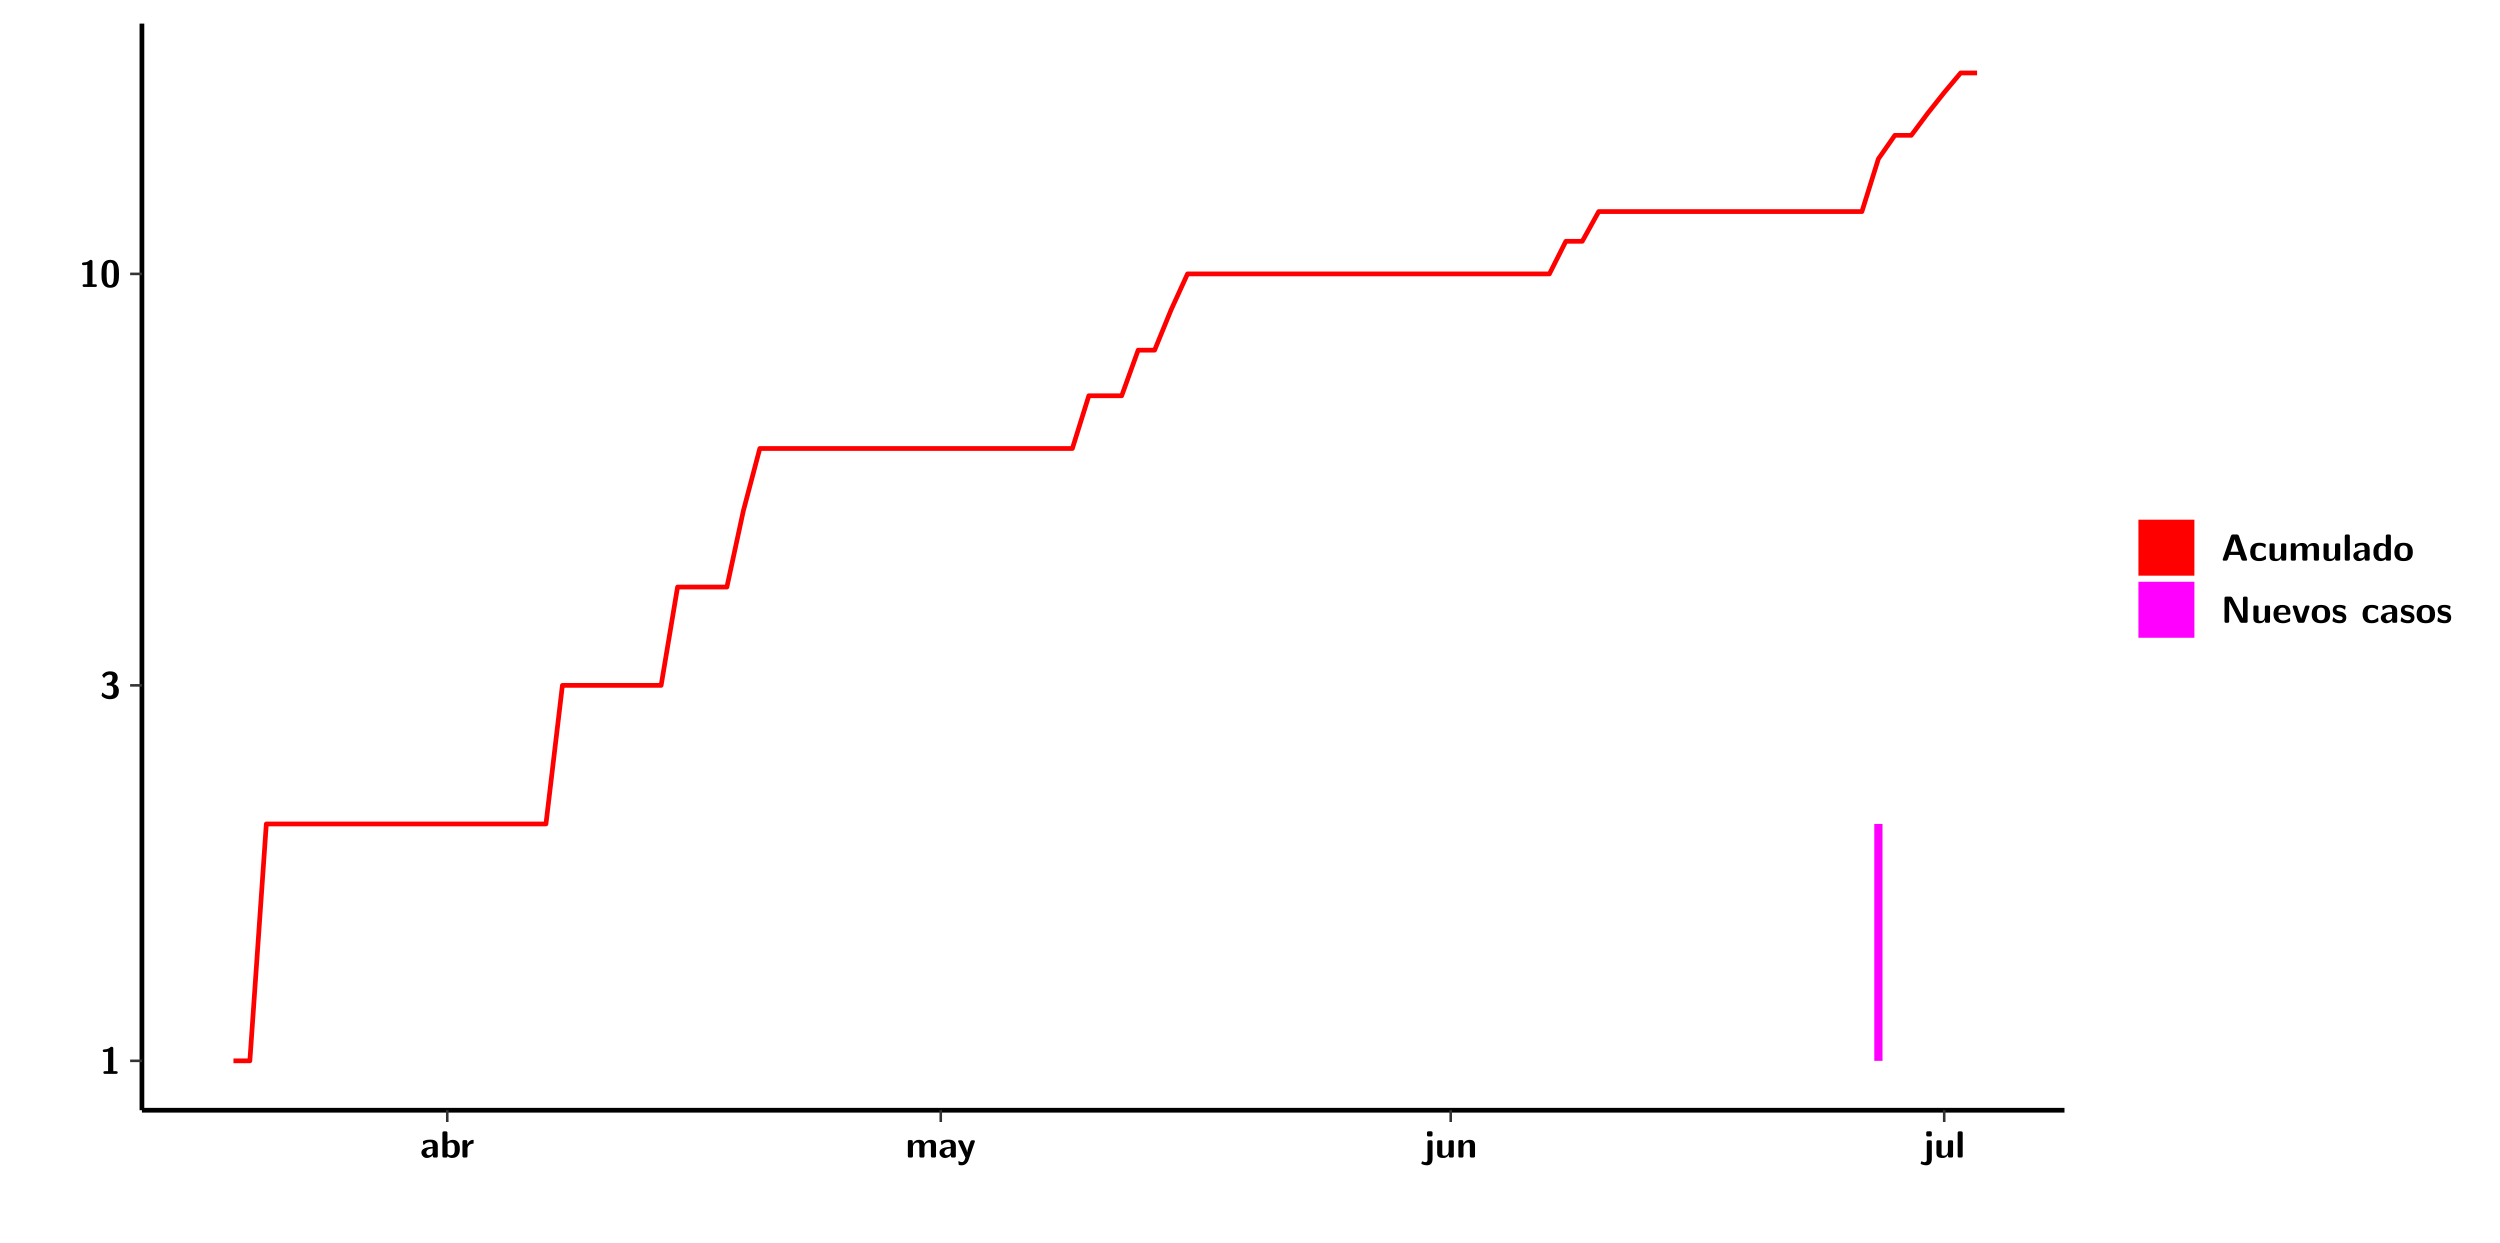
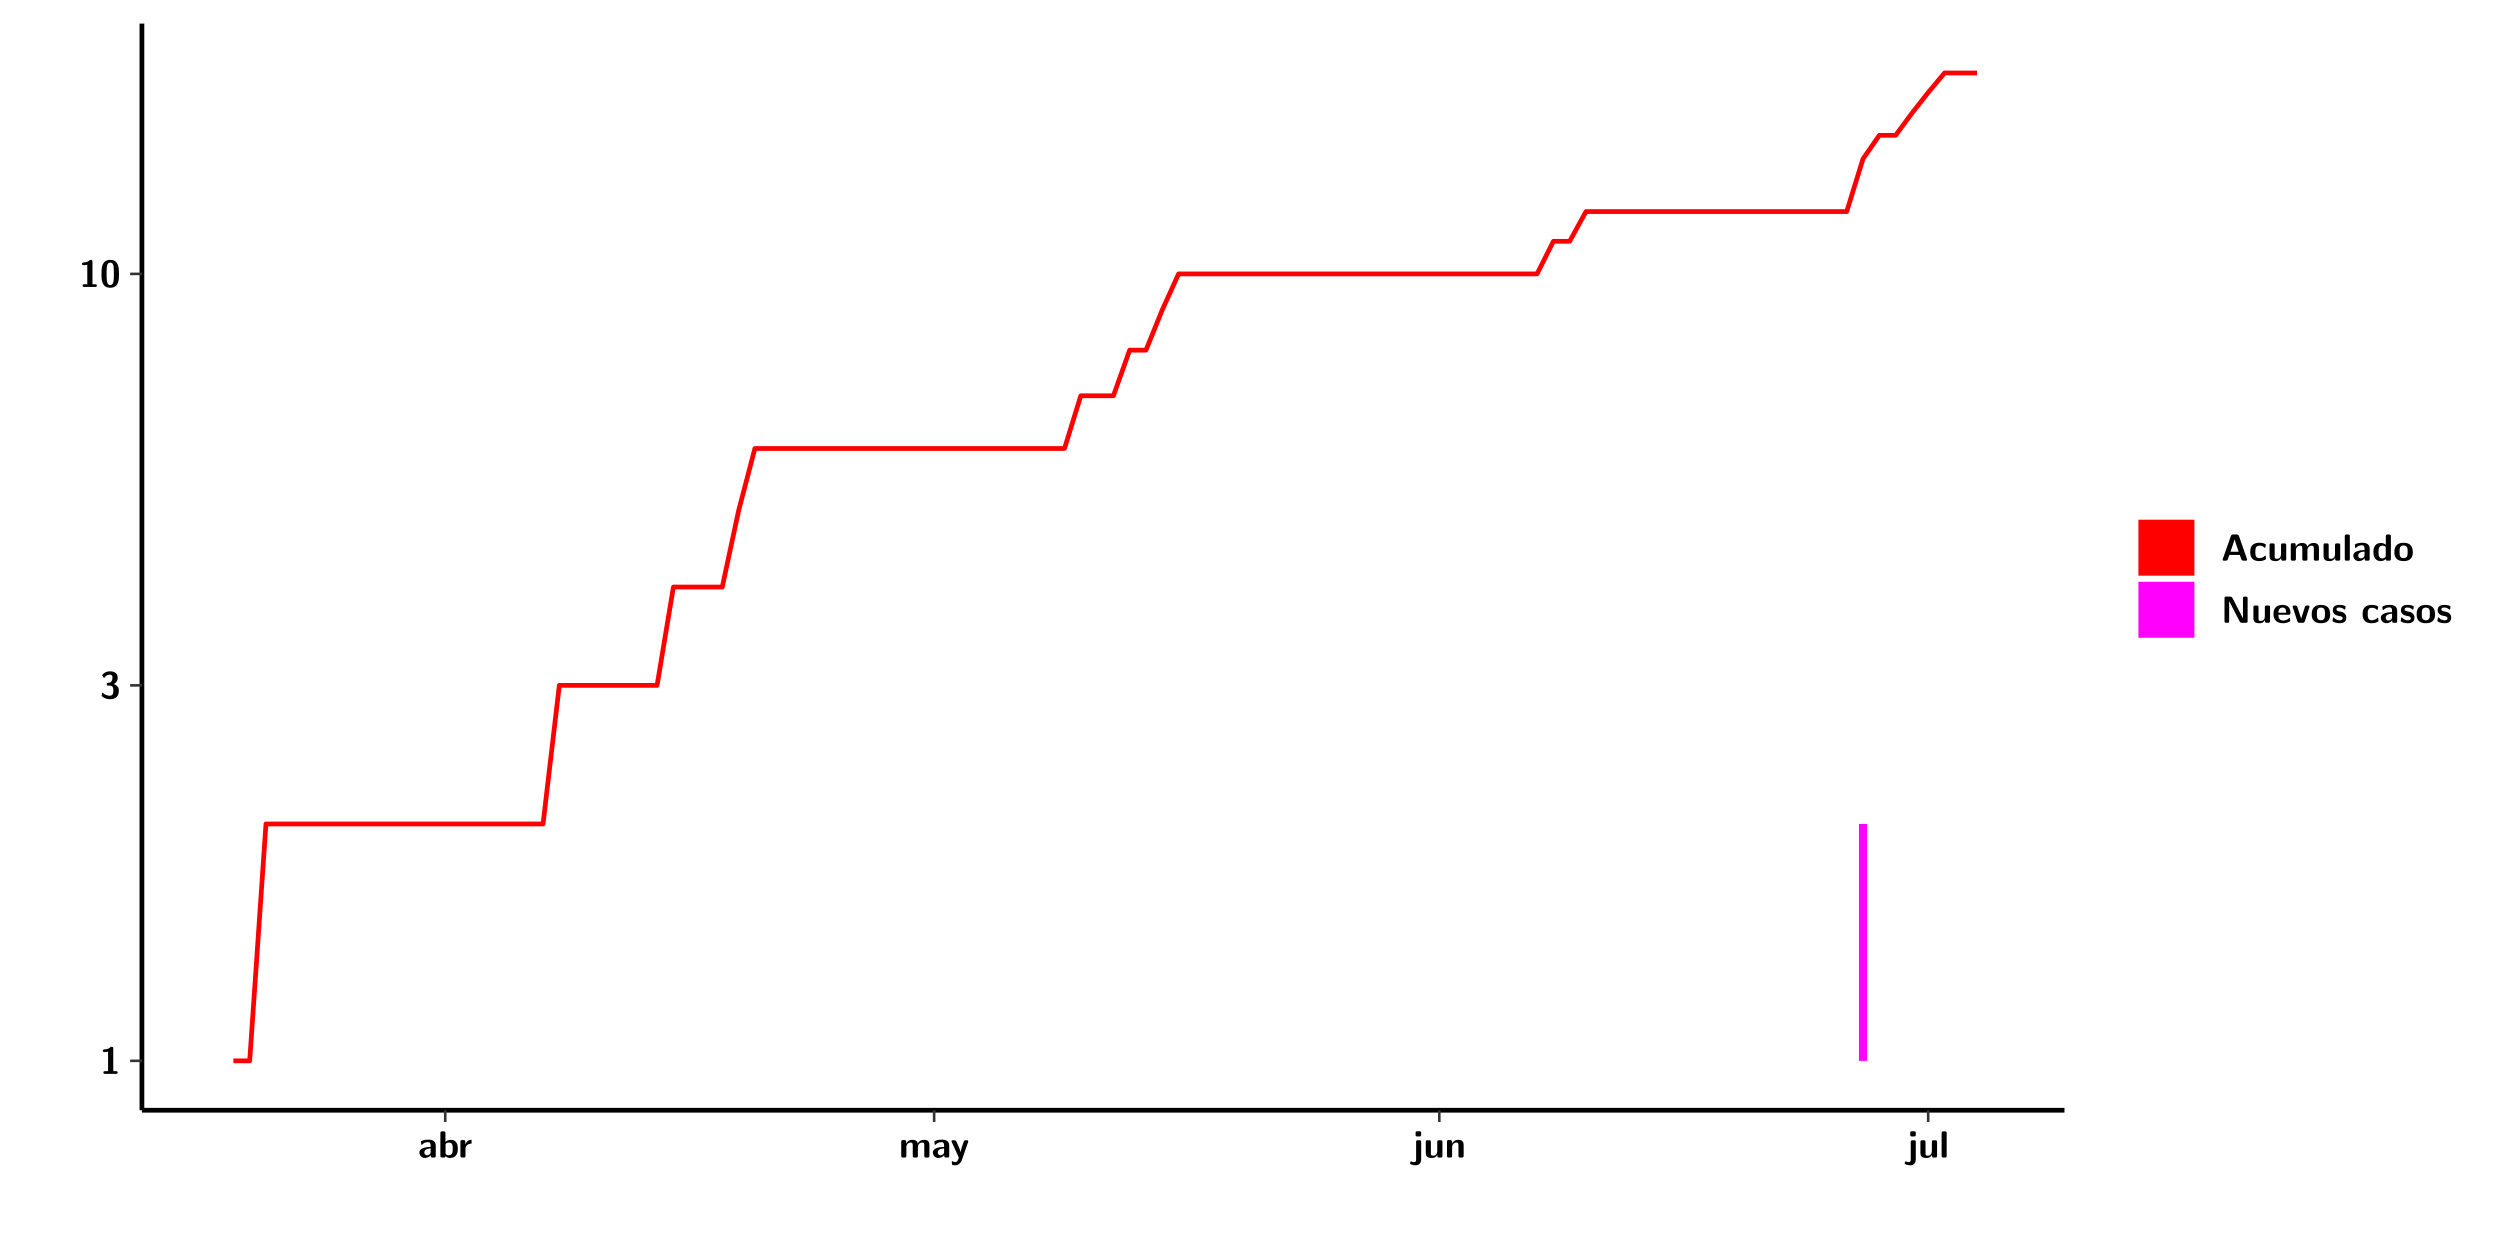
<svg xmlns="http://www.w3.org/2000/svg" xmlns:xlink="http://www.w3.org/1999/xlink" width="579.653pt" height="288pt" viewBox="0 0 579.653 288" version="1.1">
  <defs>
    <g>
      <symbol overflow="visible" id="glyph0-0">
        <path style="stroke:none;" d="" />
      </symbol>
      <symbol overflow="visible" id="glyph0-1">
        <path style="stroke:none;" d="M 3.109 -5.859 C 3.109 -6.016 3.109 -6.281 2.719 -6.281 C 2.547 -6.281 2.516 -6.266 2.406 -6.156 C 2.25 -6.016 1.922 -5.688 1.047 -5.672 C 0.891 -5.672 0.672 -5.609 0.672 -5.359 C 0.672 -5.047 0.969 -5.047 1.094 -5.047 C 1.344 -5.047 1.656 -5.078 1.906 -5.156 L 1.906 -0.625 L 1.234 -0.625 C 1.109 -0.625 0.812 -0.625 0.812 -0.312 C 0.812 0 1.109 0 1.234 0 L 3.719 0 C 3.828 0 4.141 0 4.141 -0.312 C 4.141 -0.625 3.828 -0.625 3.719 -0.625 L 3.109 -0.625 Z M 3.109 -5.859 " />
      </symbol>
      <symbol overflow="visible" id="glyph0-2">
        <path style="stroke:none;" d="M 0.844 -4.859 C 0.906 -4.766 0.953 -4.766 0.969 -4.766 C 1.031 -4.766 1.047 -4.797 1.094 -4.859 C 1.547 -5.5 2.172 -5.5 2.281 -5.5 C 2.844 -5.5 2.922 -5.203 2.922 -4.781 C 2.922 -4.656 2.922 -4.234 2.641 -3.906 C 2.438 -3.656 2.219 -3.641 1.953 -3.625 C 1.859 -3.609 1.688 -3.609 1.672 -3.578 C 1.609 -3.562 1.609 -3.5 1.609 -3.359 L 1.609 -3.203 C 1.609 -2.984 1.609 -2.969 1.844 -2.969 L 2.219 -2.969 C 3.031 -2.969 3.125 -2.469 3.125 -1.797 C 3.125 -1.203 3.062 -0.625 2.266 -0.625 C 1.984 -0.625 1.328 -0.688 0.75 -1.25 C 0.672 -1.328 0.656 -1.328 0.625 -1.328 C 0.531 -1.328 0.516 -1.25 0.516 -1.234 C 0.516 -1.234 0.406 -0.672 0.406 -0.625 C 0.406 -0.516 1.156 0.188 2.312 0.188 C 3.812 0.188 4.406 -0.609 4.406 -1.781 C 4.406 -2.562 3.984 -3.109 3.203 -3.297 C 3.906 -3.688 4.141 -4.266 4.141 -4.766 C 4.141 -6.156 2.891 -6.281 2.328 -6.281 C 1.125 -6.281 0.531 -5.422 0.531 -5.344 C 0.531 -5.297 0.594 -5.219 0.594 -5.219 Z M 0.844 -4.859 " />
      </symbol>
      <symbol overflow="visible" id="glyph0-3">
        <path style="stroke:none;" d="M 4.438 -3 C 4.438 -4.203 4.438 -6.281 2.406 -6.281 C 0.375 -6.281 0.375 -4.219 0.375 -3 C 0.375 -1.812 0.375 0.188 2.406 0.188 C 4.438 0.188 4.438 -1.781 4.438 -3 Z M 2.406 -0.438 C 1.75 -0.438 1.656 -1.25 1.625 -1.484 C 1.562 -1.953 1.562 -2.766 1.562 -3.125 C 1.562 -3.641 1.562 -4.203 1.625 -4.641 C 1.641 -4.875 1.734 -5.641 2.406 -5.641 C 3.047 -5.641 3.156 -4.906 3.188 -4.734 C 3.25 -4.281 3.25 -3.594 3.25 -3.125 C 3.25 -2.625 3.25 -1.953 3.188 -1.469 C 3.156 -1.234 3.062 -0.438 2.406 -0.438 Z M 2.406 -0.438 " />
      </symbol>
      <symbol overflow="visible" id="glyph0-4">
        <path style="stroke:none;" d="M 4.062 -2.766 C 4.062 -4.156 2.734 -4.156 2.297 -4.156 C 1.891 -4.156 1.453 -4.125 0.859 -3.891 C 0.672 -3.797 0.625 -3.781 0.625 -3.688 C 0.625 -3.625 0.688 -3.109 0.688 -3.047 C 0.703 -2.984 0.75 -2.938 0.812 -2.938 C 0.844 -2.938 0.875 -2.969 0.906 -3 C 1.281 -3.391 1.719 -3.578 2.266 -3.578 C 2.734 -3.578 2.875 -3.297 2.875 -2.781 L 2.875 -2.469 C 2.562 -2.469 0.266 -2.453 0.266 -1.172 C 0.266 -0.547 0.766 0.094 1.531 0.094 C 1.828 0.094 2.484 0.016 2.906 -0.594 L 2.906 -0.422 C 2.906 -0.141 2.969 0 3.328 0 L 3.641 0 C 3.984 0 4.062 -0.109 4.062 -0.422 Z M 2.875 -1.344 C 2.875 -0.531 2.047 -0.531 2.016 -0.531 C 1.641 -0.531 1.406 -0.844 1.406 -1.188 C 1.406 -2.047 2.625 -2.109 2.875 -2.109 Z M 2.875 -1.344 " />
      </symbol>
      <symbol overflow="visible" id="glyph0-5">
        <path style="stroke:none;" d="M 1.703 -5.656 C 1.703 -5.938 1.641 -6.078 1.281 -6.078 L 0.953 -6.078 C 0.641 -6.078 0.531 -5.984 0.531 -5.656 L 0.531 -0.422 C 0.531 -0.109 0.625 0 0.953 0 L 1.312 0 C 1.453 0 1.719 0 1.734 -0.344 C 2.125 0.094 2.578 0.094 2.719 0.094 C 4.578 0.094 4.578 -1.594 4.578 -2.031 C 4.578 -2.453 4.578 -4.109 2.938 -4.109 C 2.219 -4.109 1.781 -3.703 1.703 -3.625 Z M 1.734 -3.172 C 1.844 -3.281 2.109 -3.484 2.5 -3.484 C 3.391 -3.484 3.391 -2.672 3.391 -2.016 C 3.391 -1.375 3.391 -0.531 2.406 -0.531 C 2.047 -0.531 1.828 -0.75 1.734 -0.875 Z M 1.734 -3.172 " />
      </symbol>
      <symbol overflow="visible" id="glyph0-6">
        <path style="stroke:none;" d="M 1.703 -2.016 C 1.703 -2.844 2.391 -3.188 2.938 -3.219 C 3.109 -3.234 3.125 -3.234 3.125 -3.469 L 3.125 -3.875 C 3.125 -4.047 3.125 -4.109 2.969 -4.109 C 2.719 -4.109 2.078 -4.031 1.672 -3.078 L 1.656 -3.078 L 1.656 -3.641 C 1.656 -3.922 1.594 -4.062 1.234 -4.062 L 0.953 -4.062 C 0.641 -4.062 0.531 -3.969 0.531 -3.641 L 0.531 -0.422 C 0.531 -0.109 0.625 0 0.953 0 L 1.281 0 C 1.609 0 1.703 -0.109 1.703 -0.422 Z M 1.703 -2.016 " />
      </symbol>
      <symbol overflow="visible" id="glyph0-7">
        <path style="stroke:none;" d="M 7.062 -2.844 C 7.062 -3.75 6.672 -4.109 5.781 -4.109 C 5.156 -4.109 4.688 -3.828 4.359 -3.25 C 4.219 -4.078 3.484 -4.109 3.109 -4.109 C 2.938 -4.109 2.578 -4.109 2.188 -3.828 C 1.906 -3.625 1.734 -3.344 1.672 -3.203 L 1.672 -3.641 C 1.672 -3.922 1.609 -4.062 1.25 -4.062 L 0.953 -4.062 C 0.625 -4.062 0.531 -3.969 0.531 -3.641 L 0.531 -0.422 C 0.531 -0.109 0.625 0 0.953 0 L 1.297 0 C 1.625 0 1.719 -0.109 1.719 -0.422 L 1.719 -2.359 C 1.719 -3.141 2.25 -3.484 2.688 -3.484 C 3.109 -3.484 3.203 -3.297 3.203 -2.828 L 3.203 -0.422 C 3.203 -0.109 3.297 0 3.625 0 L 3.969 0 C 4.297 0 4.391 -0.109 4.391 -0.422 L 4.391 -2.359 C 4.391 -3.141 4.922 -3.484 5.359 -3.484 C 5.781 -3.484 5.875 -3.297 5.875 -2.828 L 5.875 -0.422 C 5.875 -0.109 5.969 0 6.297 0 L 6.641 0 C 6.984 0 7.062 -0.109 7.062 -0.422 Z M 7.062 -2.844 " />
      </symbol>
      <symbol overflow="visible" id="glyph0-8">
        <path style="stroke:none;" d="M 4.109 -3.609 C 4.141 -3.719 4.141 -3.734 4.141 -3.781 C 4.141 -4.016 3.906 -4.016 3.797 -4.016 L 3.609 -4.016 C 3.469 -4.016 3.266 -4.016 3.141 -3.812 C 3.109 -3.766 2.406 -1.828 2.359 -1.25 L 2.344 -1.25 C 2.312 -1.672 1.953 -2.484 1.562 -3.328 C 1.328 -3.891 1.266 -4.016 0.828 -4.016 L 0.594 -4.016 C 0.469 -4.016 0.25 -4.016 0.25 -3.781 C 0.25 -3.75 0.281 -3.688 0.297 -3.641 L 1.953 0 C 1.891 0.188 1.859 0.281 1.828 0.375 C 1.734 0.656 1.578 1.047 1.109 1.047 C 0.812 1.047 0.609 0.922 0.516 0.875 C 0.469 0.844 0.453 0.828 0.422 0.828 C 0.391 0.828 0.312 0.859 0.312 0.969 C 0.312 1.031 0.375 1.641 0.391 1.672 C 0.469 1.781 0.953 1.797 1.094 1.797 C 2.172 1.797 2.609 0.766 2.672 0.547 Z M 4.109 -3.609 " />
      </symbol>
      <symbol overflow="visible" id="glyph0-9">
        <path style="stroke:none;" d="M 1.969 -5.672 C 1.969 -5.953 1.906 -6.094 1.547 -6.094 L 1.094 -6.094 C 0.766 -6.094 0.672 -5.984 0.672 -5.672 L 0.672 -5.312 C 0.672 -5.031 0.734 -4.891 1.094 -4.891 L 1.547 -4.891 C 1.875 -4.891 1.969 -5 1.969 -5.312 Z M 0.797 0.484 C 0.797 0.703 0.797 1.062 0.25 1.062 C 0.156 1.062 -0.094 1.031 -0.266 0.922 C -0.359 0.875 -0.375 0.875 -0.406 0.875 C -0.484 0.875 -0.5 0.922 -0.547 1.094 C -0.609 1.281 -0.625 1.359 -0.625 1.391 C -0.625 1.547 0.109 1.797 0.656 1.797 C 1.625 1.797 1.969 1.141 1.969 0.281 L 1.969 -3.594 C 1.969 -3.875 1.906 -4.016 1.547 -4.016 L 1.219 -4.016 C 0.891 -4.016 0.797 -3.906 0.797 -3.594 Z M 0.797 0.484 " />
      </symbol>
      <symbol overflow="visible" id="glyph0-10">
        <path style="stroke:none;" d="M 4.391 -3.594 C 4.391 -3.875 4.328 -4.016 3.969 -4.016 L 3.609 -4.016 C 3.281 -4.016 3.188 -3.906 3.188 -3.594 L 3.188 -1.516 C 3.188 -0.938 2.891 -0.438 2.266 -0.438 C 1.766 -0.438 1.719 -0.562 1.719 -1.031 L 1.719 -3.594 C 1.719 -3.875 1.656 -4.016 1.297 -4.016 L 0.953 -4.016 C 0.625 -4.016 0.531 -3.922 0.531 -3.594 L 0.531 -1.109 C 0.531 -0.172 1.031 0.094 1.953 0.094 C 2.188 0.094 2.812 0.094 3.219 -0.656 L 3.219 -0.422 C 3.219 -0.141 3.281 0 3.641 0 L 3.969 0 C 4.297 0 4.391 -0.109 4.391 -0.422 Z M 4.391 -3.594 " />
      </symbol>
      <symbol overflow="visible" id="glyph0-11">
        <path style="stroke:none;" d="M 4.391 -2.844 C 4.391 -3.75 4 -4.109 3.109 -4.109 C 2.188 -4.109 1.781 -3.438 1.672 -3.203 L 1.672 -3.641 C 1.672 -3.922 1.609 -4.062 1.25 -4.062 L 0.953 -4.062 C 0.625 -4.062 0.531 -3.969 0.531 -3.641 L 0.531 -0.422 C 0.531 -0.109 0.625 0 0.953 0 L 1.297 0 C 1.625 0 1.719 -0.109 1.719 -0.422 L 1.719 -2.359 C 1.719 -3.125 2.219 -3.484 2.688 -3.484 C 3.109 -3.484 3.188 -3.281 3.188 -2.828 L 3.188 -0.422 C 3.188 -0.141 3.25 0 3.609 0 L 3.969 0 C 4.297 0 4.391 -0.109 4.391 -0.422 Z M 4.391 -2.844 " />
      </symbol>
      <symbol overflow="visible" id="glyph0-12">
        <path style="stroke:none;" d="M 1.703 -5.656 C 1.703 -5.938 1.641 -6.078 1.281 -6.078 L 0.953 -6.078 C 0.641 -6.078 0.531 -5.984 0.531 -5.656 L 0.531 -0.422 C 0.531 -0.109 0.625 0 0.953 0 L 1.281 0 C 1.609 0 1.703 -0.109 1.703 -0.422 Z M 1.703 -5.656 " />
      </symbol>
      <symbol overflow="visible" id="glyph0-13">
        <path style="stroke:none;" d="M 4.156 -5.703 C 4.031 -6.078 3.766 -6.078 3.594 -6.078 L 2.828 -6.078 C 2.641 -6.078 2.391 -6.078 2.266 -5.703 L 0.406 -0.406 C 0.375 -0.297 0.375 -0.281 0.375 -0.234 C 0.375 0 0.594 0 0.703 0 L 1.031 0 C 1.188 0 1.453 0 1.578 -0.344 L 1.922 -1.328 L 4.344 -1.328 L 4.641 -0.484 C 4.75 -0.172 4.812 0 5.234 0 L 5.703 0 C 5.828 0 6.047 0 6.047 -0.234 C 6.047 -0.281 6.047 -0.297 6 -0.406 Z M 2.812 -3.938 C 2.938 -4.328 3.062 -4.656 3.125 -4.969 L 3.141 -4.969 C 3.188 -4.766 3.188 -4.75 3.25 -4.547 L 4.078 -2.078 L 2.188 -2.078 Z M 2.812 -3.938 " />
      </symbol>
      <symbol overflow="visible" id="glyph0-14">
        <path style="stroke:none;" d="M 4 -0.438 C 4 -0.531 3.969 -0.938 3.953 -1.047 C 3.953 -1.078 3.938 -1.172 3.844 -1.172 C 3.812 -1.172 3.797 -1.172 3.703 -1.078 C 3.562 -0.953 3.141 -0.594 2.422 -0.594 C 1.516 -0.594 1.516 -1.469 1.516 -2.031 C 1.516 -2.75 1.562 -3.484 2.453 -3.484 C 3.031 -3.484 3.266 -3.344 3.578 -3.078 C 3.688 -2.984 3.703 -2.984 3.734 -2.984 C 3.828 -2.984 3.844 -3.062 3.844 -3.094 C 3.859 -3.172 3.953 -3.656 3.953 -3.703 C 3.953 -3.781 3.891 -3.812 3.75 -3.891 C 3.328 -4.078 3.062 -4.156 2.453 -4.156 C 1.141 -4.156 0.328 -3.547 0.328 -2.016 C 0.328 -0.562 1.078 0.094 2.406 0.094 C 2.641 0.094 3.172 0.094 3.75 -0.203 C 4 -0.344 4 -0.344 4 -0.438 Z M 4 -0.438 " />
      </symbol>
      <symbol overflow="visible" id="glyph0-15">
        <path style="stroke:none;" d="M 4.375 -5.656 C 4.375 -5.938 4.312 -6.078 3.953 -6.078 L 3.625 -6.078 C 3.297 -6.078 3.203 -5.969 3.203 -5.656 L 3.203 -3.672 C 2.812 -4.047 2.375 -4.109 2.109 -4.109 C 0.328 -4.109 0.328 -2.422 0.328 -2 C 0.328 -1.594 0.328 0.094 2.062 0.094 C 2.422 0.094 2.812 -0.016 3.188 -0.406 C 3.188 -0.094 3.297 0 3.609 0 L 3.953 0 C 4.281 0 4.375 -0.109 4.375 -0.422 Z M 3.188 -1.094 C 3.188 -0.953 3.188 -0.875 2.922 -0.688 C 2.703 -0.547 2.5 -0.531 2.406 -0.531 C 1.516 -0.531 1.516 -1.344 1.516 -2 C 1.516 -2.656 1.516 -3.484 2.5 -3.484 C 2.75 -3.484 2.984 -3.391 3.188 -3.203 Z M 3.188 -1.094 " />
      </symbol>
      <symbol overflow="visible" id="glyph0-16">
        <path style="stroke:none;" d="M 4.547 -1.969 C 4.547 -3.406 3.844 -4.156 2.406 -4.156 C 0.953 -4.156 0.266 -3.391 0.266 -1.969 C 0.266 -0.547 1.031 0.094 2.406 0.094 C 3.781 0.094 4.547 -0.531 4.547 -1.969 Z M 2.406 -0.594 C 1.469 -0.594 1.469 -1.375 1.469 -2.078 C 1.469 -2.75 1.469 -3.531 2.406 -3.531 C 3.344 -3.531 3.344 -2.766 3.344 -2.078 C 3.344 -1.391 3.344 -0.594 2.406 -0.594 Z M 2.406 -0.594 " />
      </symbol>
      <symbol overflow="visible" id="glyph0-17">
        <path style="stroke:none;" d="M 2.656 -5.734 C 2.469 -6.078 2.203 -6.078 2.031 -6.078 L 1.219 -6.078 C 0.906 -6.078 0.797 -5.984 0.797 -5.656 L 0.797 -0.422 C 0.797 -0.109 0.891 0 1.219 0 L 1.453 0 C 1.781 0 1.875 -0.109 1.875 -0.422 L 1.875 -5.016 L 1.891 -5.016 L 4.297 -0.344 C 4.484 0 4.75 0 4.922 0 L 5.734 0 C 6.062 0 6.156 -0.109 6.156 -0.422 L 6.156 -5.656 C 6.156 -5.938 6.094 -6.078 5.734 -6.078 L 5.5 -6.078 C 5.156 -6.078 5.078 -5.969 5.078 -5.656 L 5.078 -1.062 L 5.062 -1.062 Z M 2.656 -5.734 " />
      </symbol>
      <symbol overflow="visible" id="glyph0-18">
        <path style="stroke:none;" d="M 3.781 -1.875 C 3.984 -1.875 4.203 -1.891 4.203 -2.281 C 4.203 -3.406 3.672 -4.156 2.359 -4.156 C 0.969 -4.156 0.266 -3.375 0.266 -2.047 C 0.266 -0.609 1.109 0.094 2.484 0.094 C 2.812 0.094 3.312 0.047 3.891 -0.234 C 4.078 -0.328 4.141 -0.359 4.141 -0.469 C 4.141 -0.531 4.125 -0.781 4.109 -0.844 C 4.078 -1.125 4.062 -1.125 3.984 -1.125 C 3.953 -1.125 3.938 -1.125 3.844 -1.047 C 3.328 -0.594 2.797 -0.531 2.516 -0.531 C 1.531 -0.531 1.422 -1.312 1.391 -1.875 Z M 1.406 -2.344 C 1.422 -2.875 1.609 -3.531 2.359 -3.531 C 3.062 -3.531 3.203 -3.031 3.219 -2.344 Z M 1.406 -2.344 " />
      </symbol>
      <symbol overflow="visible" id="glyph0-19">
        <path style="stroke:none;" d="M 4.109 -3.609 C 4.141 -3.719 4.141 -3.75 4.141 -3.766 C 4.141 -4.016 3.922 -4.016 3.797 -4.016 L 3.609 -4.016 C 3.25 -4.016 3.141 -3.891 3.062 -3.641 L 2.203 -0.984 L 1.328 -3.641 C 1.266 -3.828 1.203 -4.016 0.781 -4.016 L 0.578 -4.016 C 0.453 -4.016 0.234 -4.016 0.234 -3.766 C 0.234 -3.75 0.234 -3.719 0.266 -3.609 L 1.312 -0.375 C 1.438 0 1.703 0 1.859 0 L 2.5 0 C 2.672 0 2.938 0 3.062 -0.375 Z M 4.109 -3.609 " />
      </symbol>
      <symbol overflow="visible" id="glyph0-20">
        <path style="stroke:none;" d="M 3.469 -1.234 C 3.469 -1.734 3.203 -2.031 3.047 -2.172 C 2.703 -2.484 2.391 -2.547 2.031 -2.609 C 1.547 -2.703 1.188 -2.766 1.188 -3.109 C 1.188 -3.469 1.484 -3.547 1.828 -3.547 C 2.406 -3.547 2.719 -3.328 2.953 -3.125 C 3.047 -3.047 3.062 -3.047 3.094 -3.047 C 3.188 -3.047 3.203 -3.125 3.203 -3.156 C 3.219 -3.219 3.312 -3.719 3.312 -3.766 C 3.312 -3.906 2.844 -4.031 2.75 -4.062 C 2.406 -4.156 2.125 -4.156 1.891 -4.156 C 1.5 -4.156 0.328 -4.156 0.328 -2.906 C 0.328 -2.484 0.516 -2.219 0.75 -2 C 1.062 -1.734 1.406 -1.672 1.906 -1.562 C 2.156 -1.531 2.609 -1.453 2.609 -1.062 C 2.609 -0.656 2.266 -0.594 1.922 -0.594 C 1.531 -0.594 1.047 -0.703 0.625 -1.188 C 0.594 -1.234 0.562 -1.266 0.516 -1.266 C 0.422 -1.266 0.406 -1.188 0.391 -1.125 C 0.375 -1.016 0.266 -0.516 0.266 -0.422 C 0.266 -0.266 0.922 -0.062 0.922 -0.047 C 1.406 0.094 1.766 0.094 1.922 0.094 C 2.359 0.094 3.469 0.062 3.469 -1.234 Z M 3.469 -1.234 " />
      </symbol>
    </g>
    <clipPath id="clip1">
      <path d="M 0 0 L 576.008 0 L 576.008 288 L 0 288 Z M 0 0 " />
    </clipPath>
    <clipPath id="clip2">
      <path d="M 32.906 5.477 L 478.672 5.477 L 478.672 257.414 L 32.906 257.414 Z M 32.906 5.477 " />
    </clipPath>
  </defs>
  <g id="surface1">
    <g clip-path="url(#clip1)" clip-rule="nonzero">
      <path style="fill-rule:nonzero;fill:rgb(100%,100%,100%);fill-opacity:1;stroke-width:0.598;stroke-linecap:round;stroke-linejoin:round;stroke:rgb(100%,100%,100%);stroke-opacity:1;stroke-miterlimit:10;" d="M 0 0 L 0 288.004 L 576.008 288.004 L 576.008 0 Z M 0 0 " transform="matrix(1,0,0,-1,0,288)" />
    </g>
    <g clip-path="url(#clip2)" clip-rule="nonzero">
      <path style=" stroke:none;fill-rule:nonzero;fill:rgb(100%,100%,100%);fill-opacity:1;" d="M 32.906 257.414 L 32.906 5.477 L 478.672 5.477 L 478.672 257.414 Z M 32.906 257.414 " />
    </g>
-     <path style=" stroke:none;fill-rule:nonzero;fill:rgb(100%,0%,100%);fill-opacity:1;" d="M 434.574 245.969 L 434.574 191.043 L 436.48 191.043 L 436.48 245.969 Z M 434.574 245.969 " />
-     <path style="fill:none;stroke-width:1.096;stroke-linecap:butt;stroke-linejoin:round;stroke:rgb(100%,0%,0%);stroke-opacity:1;stroke-miterlimit:10;" d="M 54.129 42.031 L 57.934 42.031 L 61.75 96.957 L 126.586 96.957 L 130.402 129.086 L 153.289 129.086 L 157.102 151.883 L 168.539 151.883 L 172.355 169.566 L 176.172 184.012 L 248.641 184.012 L 252.457 196.238 L 260.078 196.238 L 263.895 206.816 L 267.711 206.816 L 271.523 216.141 L 275.34 224.492 L 359.246 224.492 L 363.062 232.055 L 366.867 232.055 L 370.684 238.945 L 431.707 238.945 L 435.523 251.16 L 439.34 256.621 L 443.152 256.621 L 446.969 261.742 L 450.785 266.543 L 454.59 271.078 L 458.406 271.078 " transform="matrix(1,0,0,-1,0,288)" />
+     <path style=" stroke:none;fill-rule:nonzero;fill:rgb(100%,0%,100%);fill-opacity:1;" d="M 431.02 245.969 L 431.02 191.043 L 432.902 191.043 L 432.902 245.969 Z M 431.02 245.969 " />
+     <path style="fill:none;stroke-width:1.096;stroke-linecap:butt;stroke-linejoin:round;stroke:rgb(100%,0%,0%);stroke-opacity:1;stroke-miterlimit:10;" d="M 54.117 42.031 L 57.895 42.031 L 61.668 96.957 L 125.91 96.957 L 129.684 129.086 L 152.352 129.086 L 156.137 151.883 L 167.465 151.883 L 171.25 169.566 L 175.027 184.012 L 246.816 184.012 L 250.594 196.238 L 258.156 196.238 L 261.93 206.816 L 265.707 206.816 L 269.484 216.141 L 273.27 224.492 L 356.387 224.492 L 360.176 232.055 L 363.949 232.055 L 367.727 238.945 L 428.18 238.945 L 431.957 251.16 L 435.742 256.621 L 439.516 256.621 L 443.293 261.742 L 447.07 266.543 L 450.855 271.078 L 458.406 271.078 " transform="matrix(1,0,0,-1,0,288)" />
    <path style="fill:none;stroke-width:1.096;stroke-linecap:butt;stroke-linejoin:round;stroke:rgb(0%,0%,0%);stroke-opacity:1;stroke-miterlimit:10;" d="M 32.906 30.586 L 32.906 282.523 " transform="matrix(1,0,0,-1,0,288)" />
    <g style="fill:rgb(0%,0%,0%);fill-opacity:1;">
      <use xlink:href="#glyph0-1" x="23.153" y="248.986" />
    </g>
    <g style="fill:rgb(0%,0%,0%);fill-opacity:1;">
      <use xlink:href="#glyph0-2" x="23.153" y="161.933" />
    </g>
    <g style="fill:rgb(0%,0%,0%);fill-opacity:1;">
      <use xlink:href="#glyph0-1" x="18.331" y="66.531" />
      <use xlink:href="#glyph0-3" x="23.153" y="66.531" />
    </g>
    <path style="fill:none;stroke-width:0.598;stroke-linecap:butt;stroke-linejoin:round;stroke:rgb(20%,20%,20%);stroke-opacity:1;stroke-miterlimit:10;" d="M 30.168 42.031 L 32.906 42.031 " transform="matrix(1,0,0,-1,0,288)" />
    <path style="fill:none;stroke-width:0.598;stroke-linecap:butt;stroke-linejoin:round;stroke:rgb(20%,20%,20%);stroke-opacity:1;stroke-miterlimit:10;" d="M 30.168 129.086 L 32.906 129.086 " transform="matrix(1,0,0,-1,0,288)" />
    <path style="fill:none;stroke-width:0.598;stroke-linecap:butt;stroke-linejoin:round;stroke:rgb(20%,20%,20%);stroke-opacity:1;stroke-miterlimit:10;" d="M 30.168 224.492 L 32.906 224.492 " transform="matrix(1,0,0,-1,0,288)" />
    <path style="fill:none;stroke-width:1.096;stroke-linecap:butt;stroke-linejoin:round;stroke:rgb(0%,0%,0%);stroke-opacity:1;stroke-miterlimit:10;" d="M 32.906 30.586 L 478.672 30.586 " transform="matrix(1,0,0,-1,0,288)" />
-     <path style="fill:none;stroke-width:0.598;stroke-linecap:butt;stroke-linejoin:round;stroke:rgb(20%,20%,20%);stroke-opacity:1;stroke-miterlimit:10;" d="M 103.703 27.848 L 103.703 30.586 " transform="matrix(1,0,0,-1,0,288)" />
-     <path style="fill:none;stroke-width:0.598;stroke-linecap:butt;stroke-linejoin:round;stroke:rgb(20%,20%,20%);stroke-opacity:1;stroke-miterlimit:10;" d="M 218.125 27.848 L 218.125 30.586 " transform="matrix(1,0,0,-1,0,288)" />
-     <path style="fill:none;stroke-width:0.598;stroke-linecap:butt;stroke-linejoin:round;stroke:rgb(20%,20%,20%);stroke-opacity:1;stroke-miterlimit:10;" d="M 336.363 27.848 L 336.363 30.586 " transform="matrix(1,0,0,-1,0,288)" />
-     <path style="fill:none;stroke-width:0.598;stroke-linecap:butt;stroke-linejoin:round;stroke:rgb(20%,20%,20%);stroke-opacity:1;stroke-miterlimit:10;" d="M 450.785 27.848 L 450.785 30.586 " transform="matrix(1,0,0,-1,0,288)" />
+     <path style="fill:none;stroke-width:0.598;stroke-linecap:butt;stroke-linejoin:round;stroke:rgb(20%,20%,20%);stroke-opacity:1;stroke-miterlimit:10;" d="M 103.234 27.848 L 103.234 30.586 " transform="matrix(1,0,0,-1,0,288)" />
+     <path style="fill:none;stroke-width:0.598;stroke-linecap:butt;stroke-linejoin:round;stroke:rgb(20%,20%,20%);stroke-opacity:1;stroke-miterlimit:10;" d="M 216.59 27.848 L 216.59 30.586 " transform="matrix(1,0,0,-1,0,288)" />
+     <path style="fill:none;stroke-width:0.598;stroke-linecap:butt;stroke-linejoin:round;stroke:rgb(20%,20%,20%);stroke-opacity:1;stroke-miterlimit:10;" d="M 333.723 27.848 L 333.723 30.586 " transform="matrix(1,0,0,-1,0,288)" />
+     <path style="fill:none;stroke-width:0.598;stroke-linecap:butt;stroke-linejoin:round;stroke:rgb(20%,20%,20%);stroke-opacity:1;stroke-miterlimit:10;" d="M 447.07 27.848 L 447.07 30.586 " transform="matrix(1,0,0,-1,0,288)" />
    <g style="fill:rgb(0%,0%,0%);fill-opacity:1;">
-       <use xlink:href="#glyph0-4" x="97.442" y="268.394" />
-       <use xlink:href="#glyph0-5" x="102.045" y="268.394" />
+       <use xlink:href="#glyph0-4" x="96.974" y="268.394" />
+       <use xlink:href="#glyph0-5" x="101.577" y="268.394" />
    </g>
    <g style="fill:rgb(0%,0%,0%);fill-opacity:1;">
-       <use xlink:href="#glyph0-6" x="106.692" y="268.394" />
+       <use xlink:href="#glyph0-6" x="106.224" y="268.394" />
    </g>
    <g style="fill:rgb(0%,0%,0%);fill-opacity:1;">
-       <use xlink:href="#glyph0-7" x="209.964" y="268.394" />
-       <use xlink:href="#glyph0-4" x="217.562" y="268.394" />
+       <use xlink:href="#glyph0-7" x="208.429" y="268.394" />
+       <use xlink:href="#glyph0-4" x="216.027" y="268.394" />
    </g>
    <g style="fill:rgb(0%,0%,0%);fill-opacity:1;">
-       <use xlink:href="#glyph0-8" x="221.893" y="268.394" />
+       <use xlink:href="#glyph0-8" x="220.358" y="268.394" />
    </g>
    <g style="fill:rgb(0%,0%,0%);fill-opacity:1;">
-       <use xlink:href="#glyph0-9" x="330.185" y="268.394" />
-       <use xlink:href="#glyph0-10" x="332.693" y="268.394" />
-       <use xlink:href="#glyph0-11" x="337.612" y="268.394" />
+       <use xlink:href="#glyph0-9" x="327.545" y="268.394" />
+       <use xlink:href="#glyph0-10" x="330.053" y="268.394" />
+       <use xlink:href="#glyph0-11" x="334.972" y="268.394" />
    </g>
    <g style="fill:rgb(0%,0%,0%);fill-opacity:1;">
-       <use xlink:href="#glyph0-9" x="445.945" y="268.394" />
-       <use xlink:href="#glyph0-10" x="448.453" y="268.394" />
-       <use xlink:href="#glyph0-12" x="453.372" y="268.394" />
+       <use xlink:href="#glyph0-9" x="442.229" y="268.394" />
+       <use xlink:href="#glyph0-10" x="444.737" y="268.394" />
+       <use xlink:href="#glyph0-12" x="449.656" y="268.394" />
    </g>
    <path style=" stroke:none;fill-rule:nonzero;fill:rgb(100%,100%,100%);fill-opacity:1;" d="M 489.629 154.062 L 489.629 108.828 L 570.527 108.828 L 570.527 154.062 Z M 489.629 154.062 " />
    <path style=" stroke:none;fill-rule:nonzero;fill:rgb(100%,0%,0%);fill-opacity:1;" d="M 495.816 133.477 L 495.816 120.496 L 508.797 120.496 L 508.797 133.477 Z M 495.816 133.477 " />
    <path style=" stroke:none;fill-rule:nonzero;fill:rgb(100%,0%,100%);fill-opacity:1;" d="M 495.816 147.875 L 495.816 134.891 L 508.797 134.891 L 508.797 147.875 Z M 495.816 147.875 " />
    <g style="fill:rgb(0%,0%,0%);fill-opacity:1;">
      <use xlink:href="#glyph0-13" x="514.979" y="130.002" />
      <use xlink:href="#glyph0-14" x="521.408" y="130.002" />
      <use xlink:href="#glyph0-10" x="525.694" y="130.002" />
      <use xlink:href="#glyph0-7" x="530.613" y="130.002" />
      <use xlink:href="#glyph0-10" x="538.212" y="130.002" />
      <use xlink:href="#glyph0-12" x="543.131" y="130.002" />
      <use xlink:href="#glyph0-4" x="545.372" y="130.002" />
      <use xlink:href="#glyph0-15" x="549.975" y="130.002" />
      <use xlink:href="#glyph0-16" x="554.894" y="130.002" />
    </g>
    <g style="fill:rgb(0%,0%,0%);fill-opacity:1;">
      <use xlink:href="#glyph0-17" x="514.979" y="144.408" />
      <use xlink:href="#glyph0-10" x="521.944" y="144.408" />
      <use xlink:href="#glyph0-18" x="526.864" y="144.408" />
      <use xlink:href="#glyph0-19" x="531.345" y="144.408" />
      <use xlink:href="#glyph0-16" x="535.728" y="144.408" />
      <use xlink:href="#glyph0-20" x="540.55" y="144.408" />
    </g>
    <g style="fill:rgb(0%,0%,0%);fill-opacity:1;">
      <use xlink:href="#glyph0-14" x="547.465" y="144.408" />
      <use xlink:href="#glyph0-4" x="551.751" y="144.408" />
      <use xlink:href="#glyph0-20" x="556.354" y="144.408" />
      <use xlink:href="#glyph0-16" x="560.051" y="144.408" />
      <use xlink:href="#glyph0-20" x="564.872" y="144.408" />
    </g>
  </g>
</svg>
